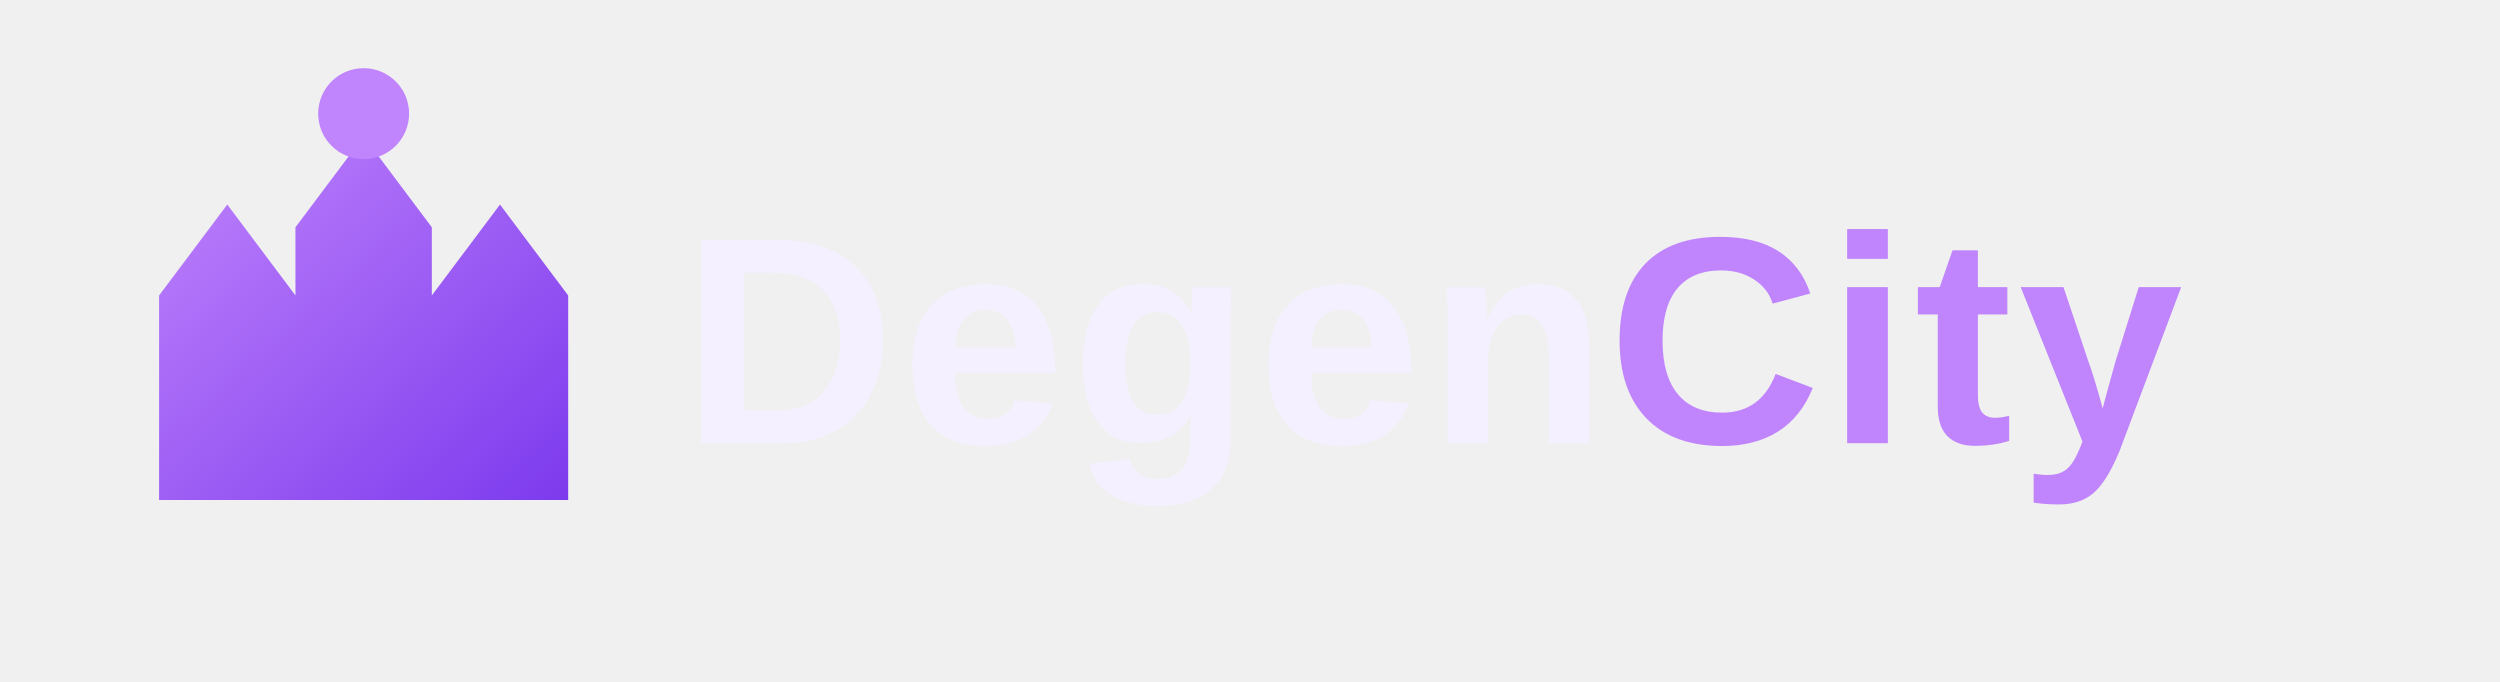
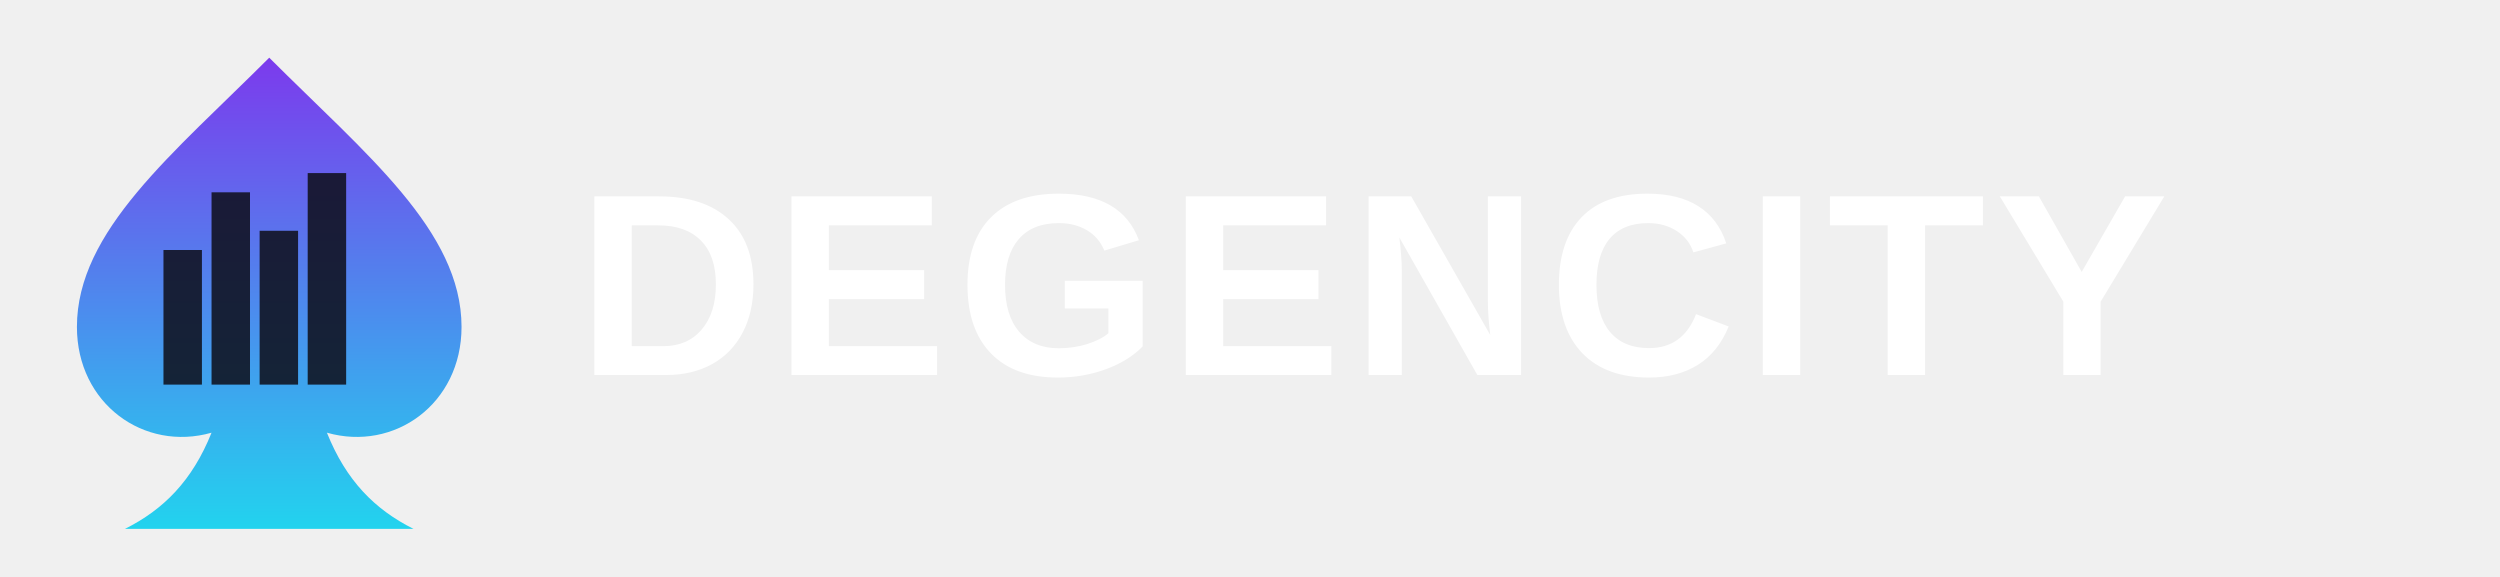
- <svg xmlns="http://www.w3.org/2000/svg" width="220" height="60" viewBox="0 0 220 60">
+ <svg xmlns="http://www.w3.org/2000/svg" width="260" height="60" viewBox="0 0 260 60">
  <defs>
-     <linearGradient id="dcGrad" x1="0" y1="0" x2="1" y2="1">
-       <stop offset="0%" stop-color="#c084fc" />
-       <stop offset="100%" stop-color="#7c3aed" />
+     <linearGradient id="dcSpade" x1="0" y1="0" x2="0" y2="1">
+       <stop offset="0%" stop-color="#7c3aed" />
+       <stop offset="100%" stop-color="#22d3ee" />
    </linearGradient>
  </defs>
  <g>
-     <path d="M14 44 L14 26 L20 18 L26 26 L26 20 L32 12 L38 20 L38 26 L44 18 L50 26 L50 44 Z" fill="url(#dcGrad)" />
-     <circle cx="32" cy="10" r="4" fill="#c084fc" />
+     <path d="M28 6 C18 16 8 24 8 34 C8 42 15 47 22 45 C20 50 17 53 13 55 L43 55 C39 53 36 50 34 45 C41 47 48 42 48 34 C48 24 38 16 28 6 Z" fill="url(#dcSpade)" />
+     <g fill="#0d0d18" opacity="0.85">
+       <rect x="17" y="26" width="4" height="14" />
+       <rect x="22" y="20" width="4" height="20" />
+       <rect x="27" y="24" width="4" height="16" />
+       <rect x="32" y="18" width="4" height="22" />
+     </g>
  </g>
-   <text x="60" y="39" font-family="'Poppins','Helvetica Neue',Arial,sans-serif" font-weight="700" font-size="26" fill="#f4f0ff" letter-spacing="0.5">Degen<tspan fill="#c084fc">City</tspan>
-   </text>
+   <text x="60" y="39" font-family="'Poppins','Helvetica Neue',Arial,sans-serif" font-weight="800" font-size="27" fill="#ffffff" letter-spacing="1">DEGENCITY</text>
</svg>
